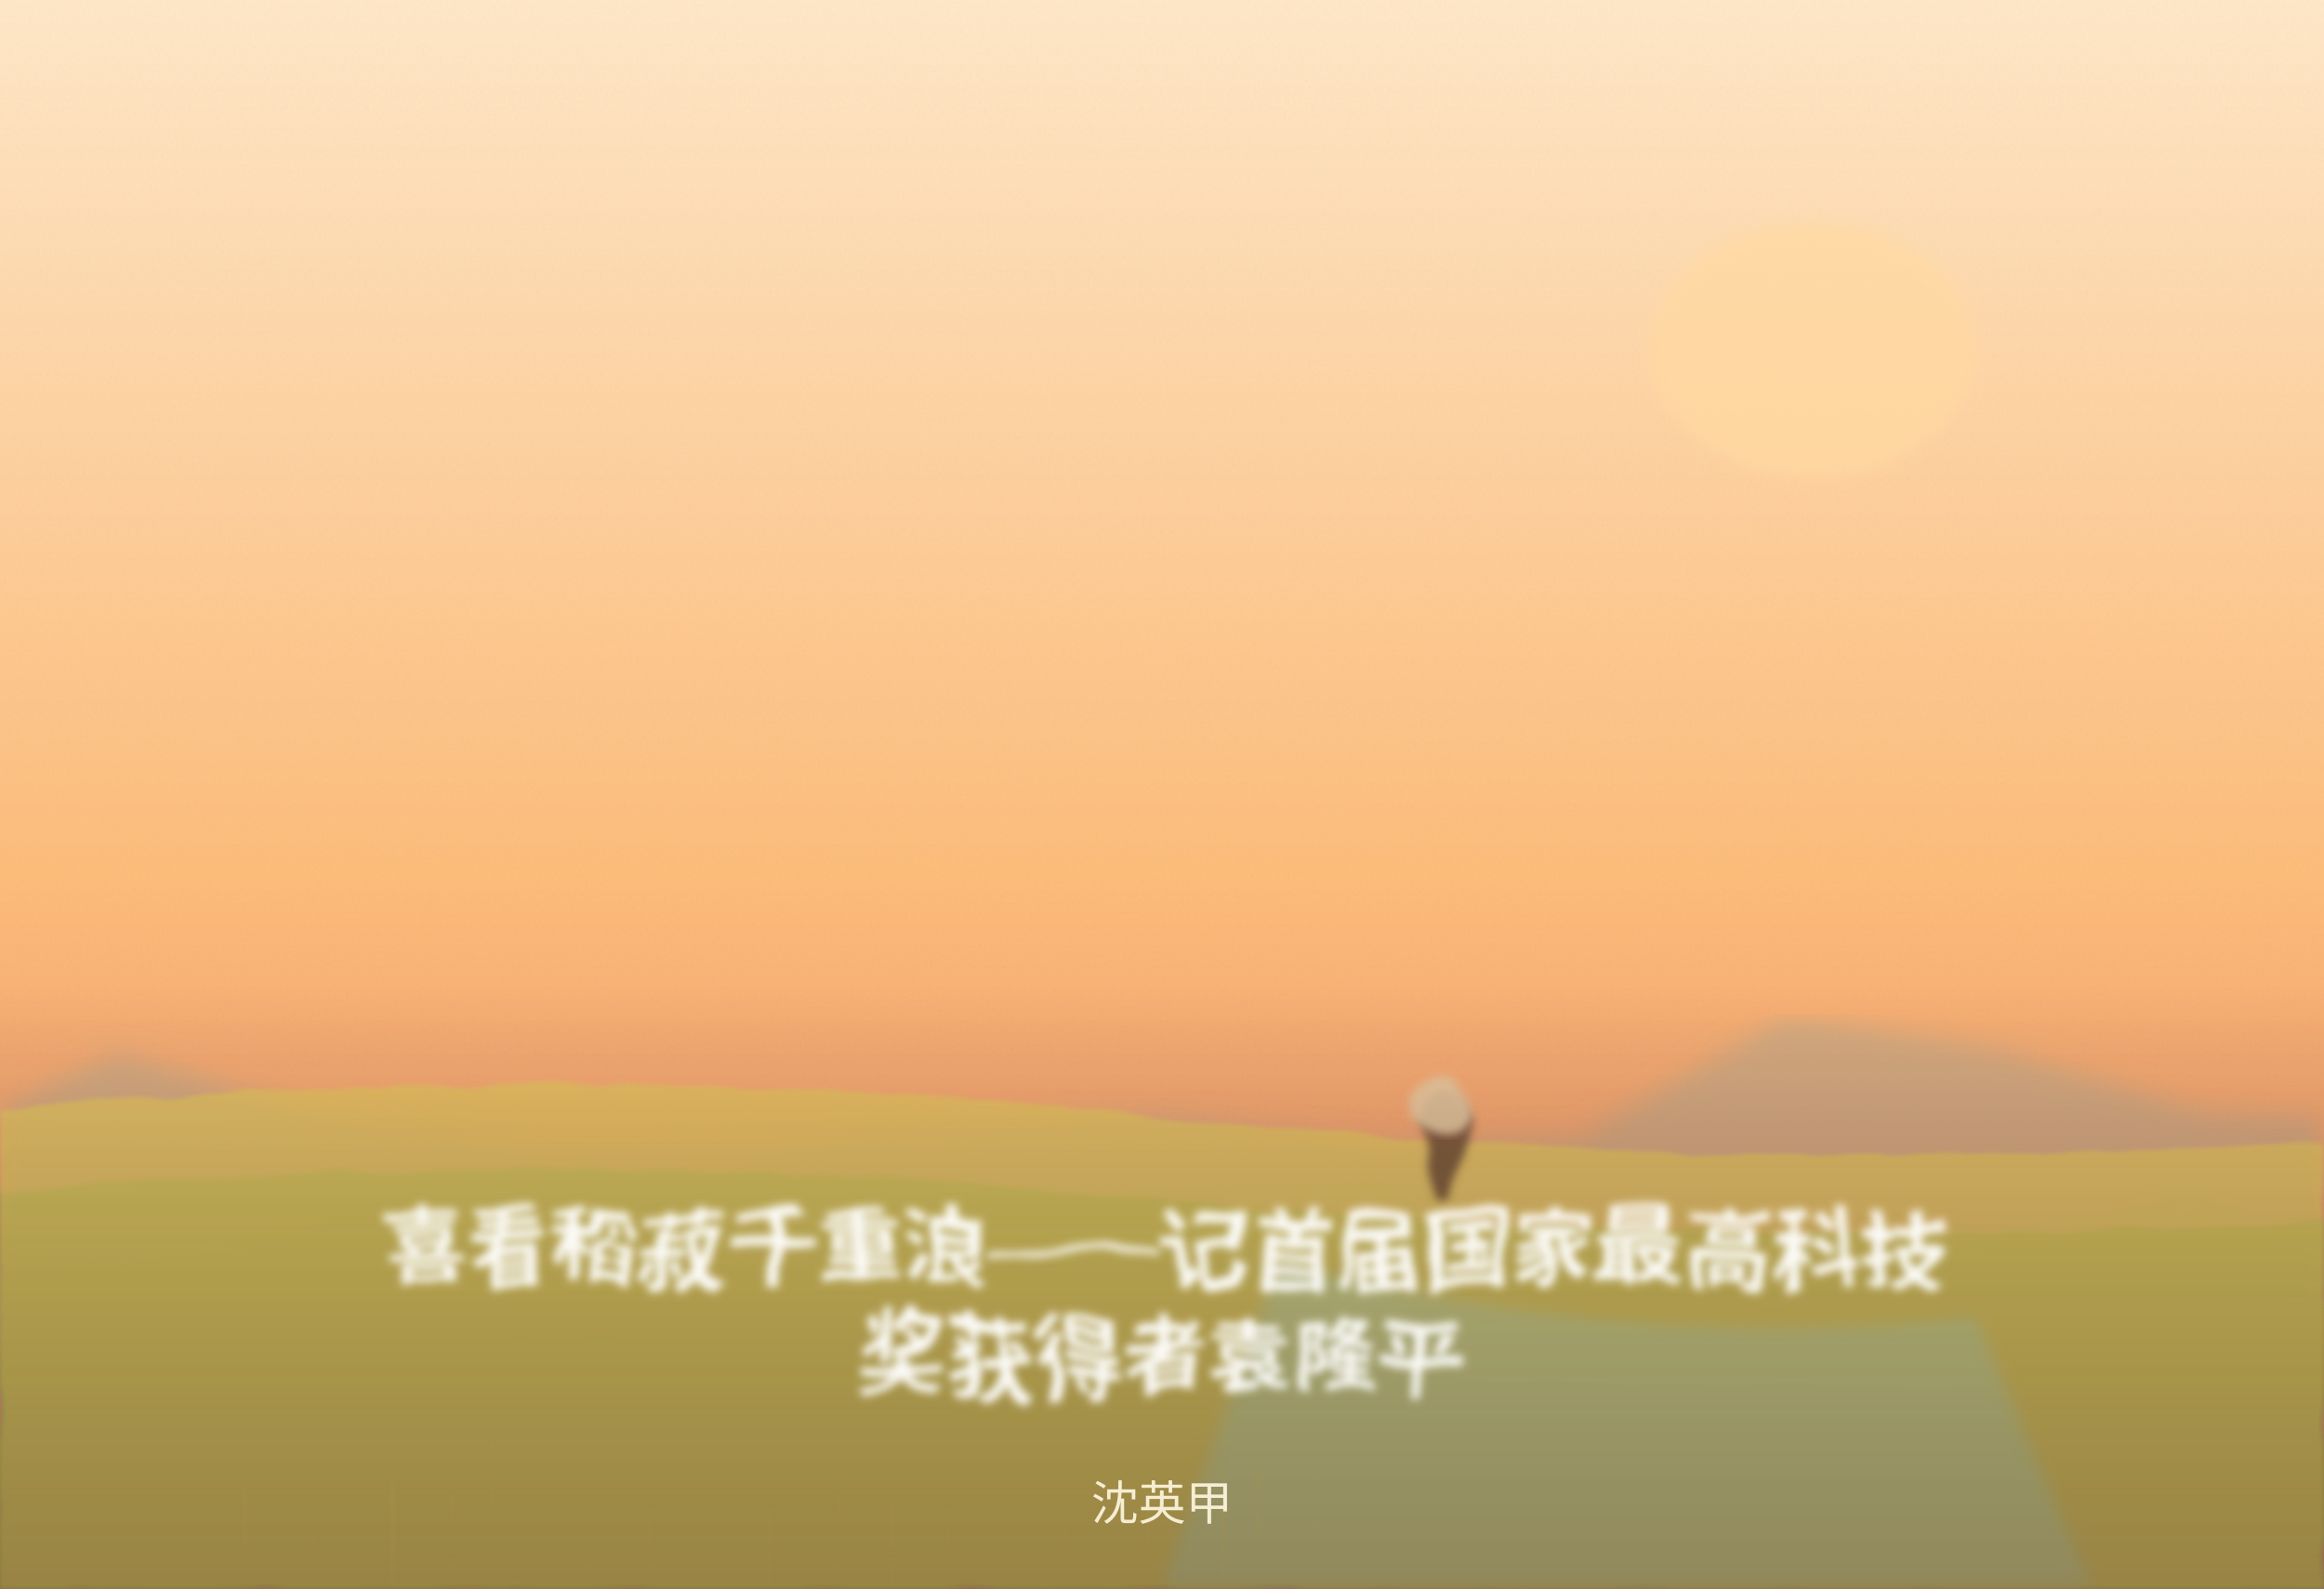
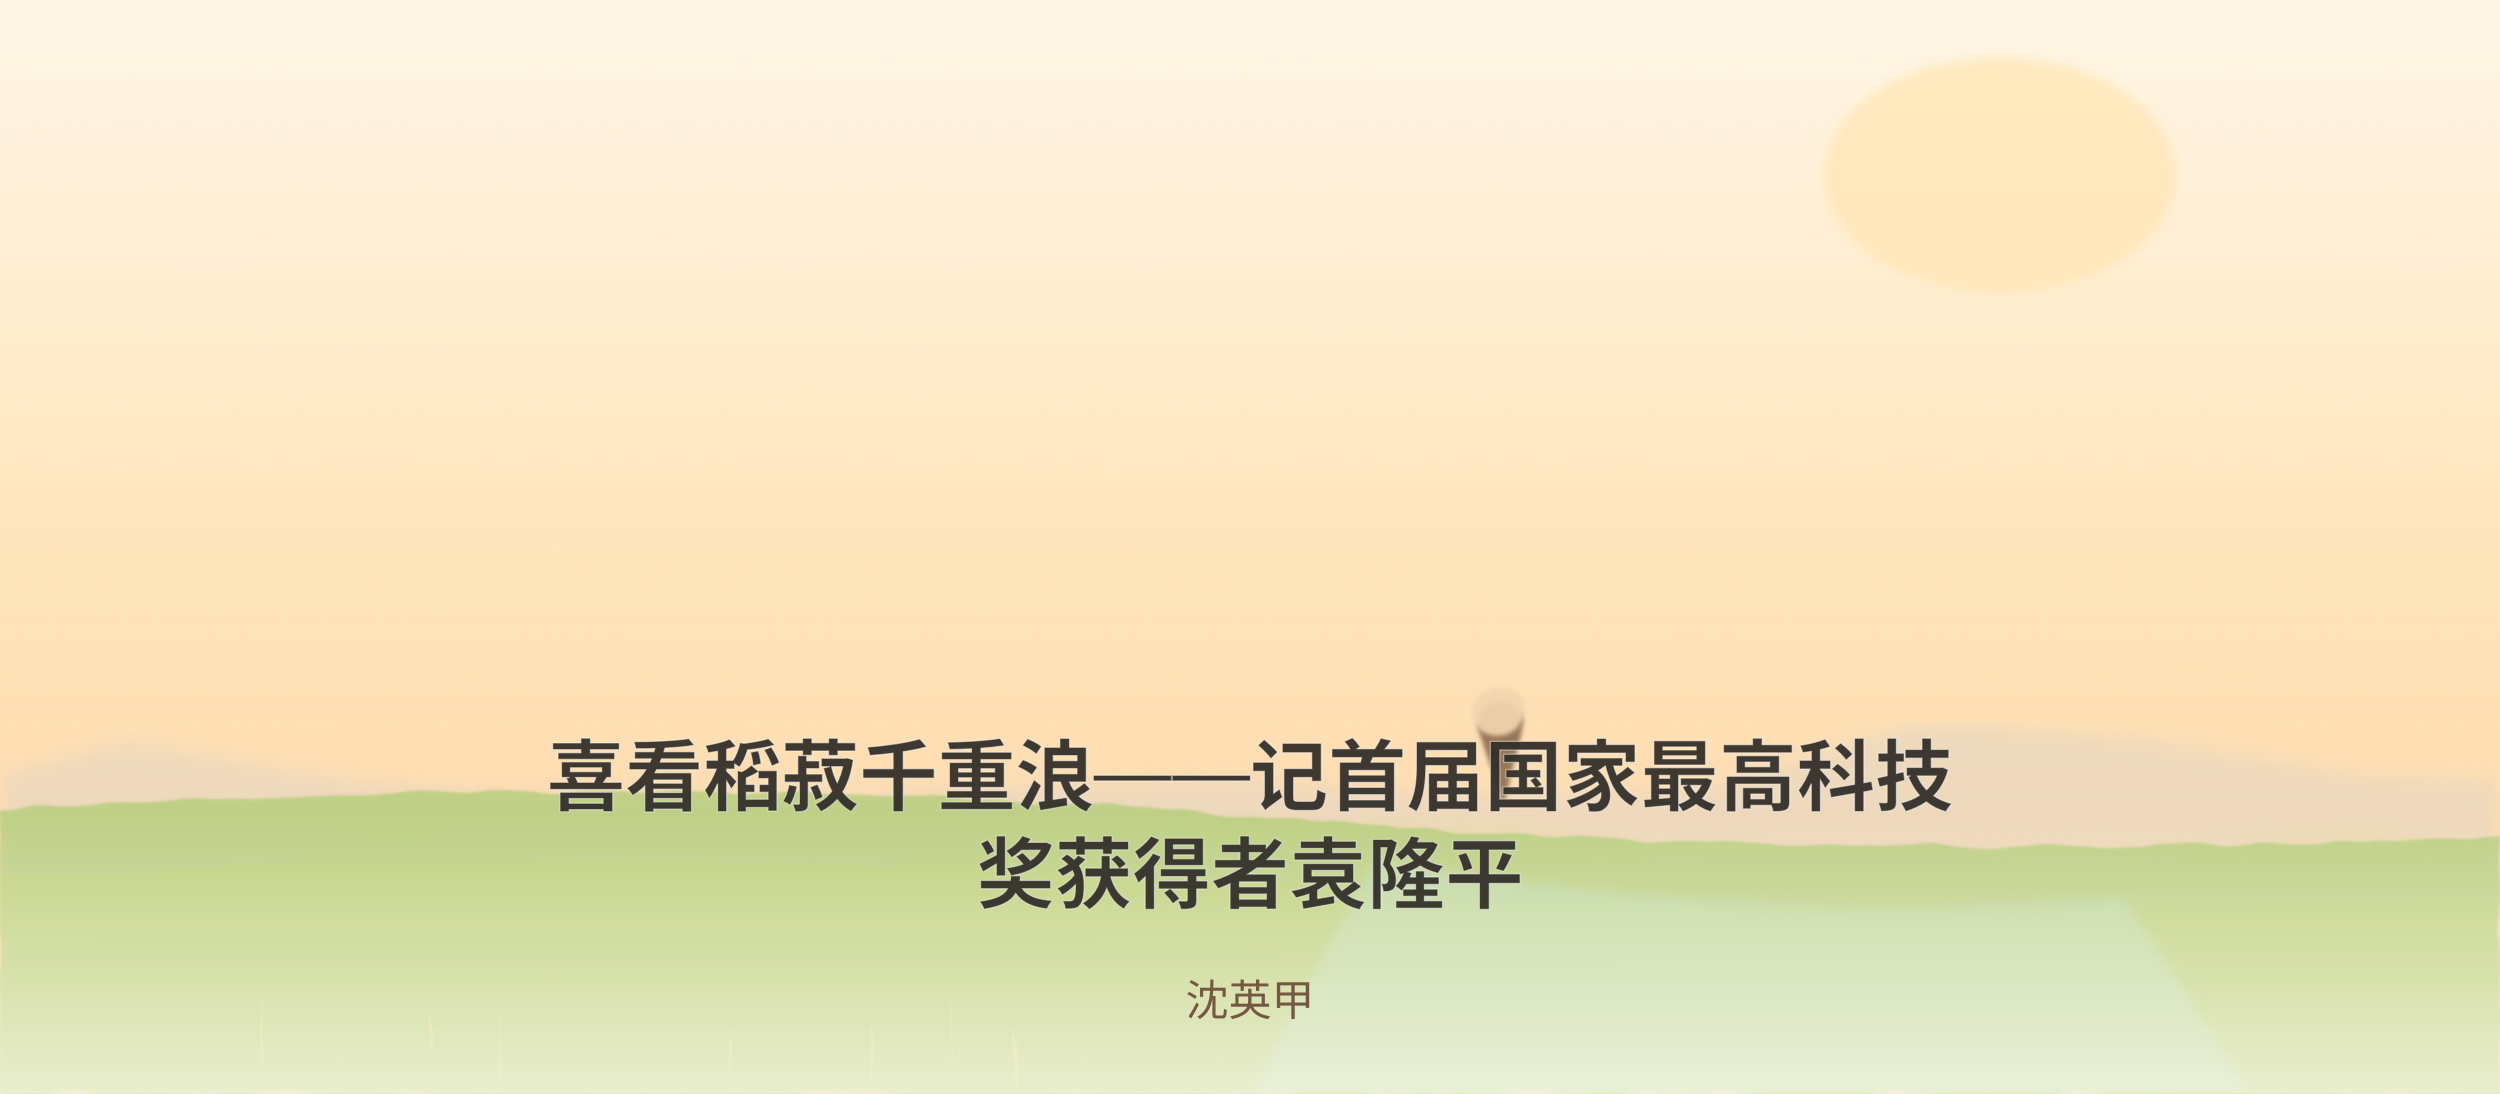
- <svg xmlns="http://www.w3.org/2000/svg" viewBox="0 0 1280 875" width="1280" height="875">
+ <svg xmlns="http://www.w3.org/2000/svg" viewBox="0 0 1280 560" width="1280" height="560" preserveAspectRatio="xMidYMid slice">
  <defs>
    <filter id="paper_bx1-u2-l1" x="0" y="0" width="100%" height="100%">
-       <feTurbulence type="fractalNoise" baseFrequency="0.6" numOctaves="4" result="noise" />
-       <feColorMatrix type="matrix" values="0.3 0 0 0 0.7  0 0.3 0 0 0.7  0 0 0.3 0 0.7  0 0 0 0.25 0" in="noise" result="grain" />
-       <feBlend mode="multiply" in="SourceGraphic" in2="grain" />
+       <feTurbulence type="fractalNoise" baseFrequency="0.9" numOctaves="2" result="noise" />
+       <feColorMatrix type="matrix" values="0 0 0 0 1  0 0 0 0 1  0 0 0 0 1  0 0 0 0.06 0" in="noise" result="grain" />
+       <feComposite operator="over" in="grain" in2="SourceGraphic" />
    </filter>
-     <filter id="bloom_bx1-u2-l1" x="-20%" y="-20%" width="140%" height="140%">
-       <feTurbulence type="fractalNoise" baseFrequency="0.015" numOctaves="3" result="noise" />
-       <feDisplacementMap in="SourceGraphic" in2="noise" scale="18" xChannelSelector="R" yChannelSelector="G" />
-       <feGaussianBlur stdDeviation="2.5" />
+     <filter id="bloom_bx1-u2-l1" x="-15%" y="-15%" width="130%" height="130%">
+       <feTurbulence type="fractalNoise" baseFrequency="0.02" numOctaves="2" result="noise" />
+       <feDisplacementMap in="SourceGraphic" in2="noise" scale="9" xChannelSelector="R" yChannelSelector="G" />
+       <feGaussianBlur stdDeviation="1.1" />
    </filter>
    <filter id="wash_bx1-u2-l1" x="-10%" y="-10%" width="120%" height="120%">
-       <feGaussianBlur stdDeviation="4" />
+       <feGaussianBlur stdDeviation="3" />
    </filter>
    <filter id="mist_bx1-u2-l1" x="0" y="0" width="100%" height="100%">
-       <feGaussianBlur stdDeviation="7" />
+       <feGaussianBlur stdDeviation="5" />
    </filter>
-     <filter id="water_bx1-u2-l1" x="-15%" y="-15%" width="130%" height="130%">
-       <feTurbulence type="fractalNoise" baseFrequency="0.025" numOctaves="2" result="n" />
-       <feDisplacementMap in="SourceGraphic" in2="n" scale="8" xChannelSelector="R" yChannelSelector="G" />
-       <feGaussianBlur stdDeviation="1.2" />
+     <filter id="water_bx1-u2-l1" x="-12%" y="-12%" width="124%" height="124%">
+       <feTurbulence type="fractalNoise" baseFrequency="0.03" numOctaves="2" result="n" />
+       <feDisplacementMap in="SourceGraphic" in2="n" scale="6" xChannelSelector="R" yChannelSelector="G" />
+       <feGaussianBlur stdDeviation="0.8" />
    </filter>
  </defs>
-   <rect x="0" y="0" width="1280" height="875" fill="url(#sky_bx1-u2-l1)" opacity="1" filter="url(#paper_bx1-u2-l1)" />
+   <rect x="0" y="0" width="1280" height="560" fill="url(#sky_bx1-u2-l1)" opacity="1" filter="url(#paper_bx1-u2-l1)" />
  <linearGradient id="sky_bx1-u2-l1" x1="0" y1="0" x2="0" y2="1">
-     <stop offset="0" stop-color="#FFE8C9" />
-     <stop offset="0.55" stop-color="#FDBD7B" />
-     <stop offset="1" stop-color="#E87A5D" />
+     <stop offset="0" stop-color="#FFF6E6" />
+     <stop offset="0.6" stop-color="#FFE0B0" />
+     <stop offset="1" stop-color="#FFC58A" />
  </linearGradient>
-   <ellipse cx="998.4" cy="192.5" rx="90" ry="70" fill="#FFD9A0" opacity="0.7" filter="url(#wash_bx1-u2-l1)" />
-   <path d="M -50,875 L -50.0,635.0 L 65.0,579.3 L 180.0,616.4 L 295.0,632.2 L 410.0,631.4 L 525.0,621.6 L 640.0,615.3 L 755.0,630.4 L 870.0,626.5 L 985.0,559.0 L 1100.0,577.5 L 1215.0,613.1 L 1330.0,617.2 L 1330,875 Z" fill="#B8A88A" opacity="0.55" filter="url(#mist_bx1-u2-l1)" />
-   <path d="M -20,875 L -20.0,693.1 L 91.7,699.0 L 203.3,654.3 L 315.0,695.9 L 426.7,687.1 L 538.3,650.6 L 650.0,656.8 L 761.7,648.6 L 873.3,689.4 L 985.0,692.4 L 1096.7,680.2 L 1208.3,657.7 L 1320.0,694.4 L 1320,875 Z" fill="#C4B072" opacity="0.7" filter="url(#mist_bx1-u2-l1)" />
-   <path d="M -50,795 Q 320,775 640,795 T 1330,805 L 1330,875 L -50,875 Z" fill="#E3C35D" opacity="0.75" filter="url(#water_bx1-u2-l1)" />
-   <path d="M -50,750 Q 320,726 640,750 T 1330,760 L 1330,875 L -50,875 Z" fill="#8AA84A" opacity="0.75" filter="url(#water_bx1-u2-l1)" />
-   <path d="M -50,705 Q 320,677 640,705 T 1330,715 L 1330,875 L -50,875 Z" fill="#E3C35D" opacity="0.75" filter="url(#water_bx1-u2-l1)" />
-   <path d="M -50,660 Q 320,628 640,660 T 1330,670 L 1330,875 L -50,875 Z" fill="#8AA84A" opacity="0.75" filter="url(#water_bx1-u2-l1)" />
-   <path d="M -50,615 Q 320,579 640,615 T 1330,625 L 1330,875 L -50,875 Z" fill="#E3C35D" opacity="0.75" filter="url(#water_bx1-u2-l1)" />
-   <path d="M 704,695 Q 896,745 1088,725 L 1152,875 L 640,875 Z" fill="#A8D4C8" opacity="0.35" filter="url(#wash_bx1-u2-l1)" />
-   <path d="M 793.6,660 l -12,-45 a 14,14 0 1 1 28,0 l -12,45 z" fill="#6D4C35" opacity="0.85" filter="url(#bloom_bx1-u2-l1)" />
-   <ellipse cx="793.6" cy="608" rx="16" ry="14" fill="#E8C8A0" opacity="0.9" filter="url(#bloom_bx1-u2-l1)" />
-   <path d="M 133.927,875 q 3.163,-39.721 0,-66.202" fill="#E3C35D" opacity="0.6" filter="url(#water_bx1-u2-l1)" />
-   <path d="M 172.083,875 q 1.156,-37.342 0,-62.236" fill="#E3C35D" opacity="0.6" filter="url(#water_bx1-u2-l1)" />
-   <path d="M 215.2,875 q 4.58,-38.79 0,-64.65" fill="#E3C35D" opacity="0.6" filter="url(#water_bx1-u2-l1)" />
-   <path d="M 250.066,875 q -3.431,-34.742 0,-57.903" fill="#E3C35D" opacity="0.6" filter="url(#water_bx1-u2-l1)" />
-   <path d="M 270.189,875 q 1.18,-53.098 0,-88.497" fill="#E3C35D" opacity="0.6" filter="url(#water_bx1-u2-l1)" />
-   <path d="M 322.986,875 q 0.353,-39.956 0,-66.593" fill="#E3C35D" opacity="0.6" filter="url(#water_bx1-u2-l1)" />
-   <path d="M 357.437,875 q 2.439,-26.625 0,-44.375" fill="#E3C35D" opacity="0.6" filter="url(#water_bx1-u2-l1)" />
-   <path d="M 389.804,875 q -0.188,-31.957 0,-53.262" fill="#E3C35D" opacity="0.6" filter="url(#water_bx1-u2-l1)" />
-   <path d="M 423.251,875 q 3,-29.5 0,-49.167" fill="#E3C35D" opacity="0.6" filter="url(#water_bx1-u2-l1)" />
-   <path d="M 462.424,875 q -1.812,-42.481 0,-70.802" fill="#E3C35D" opacity="0.6" filter="url(#water_bx1-u2-l1)" />
-   <path d="M 490.017,875 q 4.348,-27.659 0,-46.098" fill="#E3C35D" opacity="0.6" filter="url(#water_bx1-u2-l1)" />
-   <path d="M 522.194,875 q -1.21,-26.571 0,-44.285" fill="#E3C35D" opacity="0.6" filter="url(#water_bx1-u2-l1)" />
-   <path d="M 553.393,875 q -0.344,-37.624 0,-62.707" fill="#E3C35D" opacity="0.6" filter="url(#water_bx1-u2-l1)" />
-   <path d="M 587.239,875 q -1.564,-47.493 0,-79.155" fill="#E3C35D" opacity="0.6" filter="url(#water_bx1-u2-l1)" />
-   <path d="M 631.855,875 q 2.123,-45.953 0,-76.588" fill="#E3C35D" opacity="0.6" filter="url(#water_bx1-u2-l1)" />
-   <path d="M 672.755,875 q 3.271,-42.59 0,-70.984" fill="#E3C35D" opacity="0.6" filter="url(#water_bx1-u2-l1)" />
-   <path d="M 693.66,875 q -3.173,-46.026 0,-76.709" fill="#E3C35D" opacity="0.6" filter="url(#water_bx1-u2-l1)" />
-   <path d="M 723.745,875 q -1.924,-47.663 0,-79.439" fill="#E3C35D" opacity="0.6" filter="url(#water_bx1-u2-l1)" />
-   <rect x="0" y="542.5" width="1280" height="332.5" fill="url(#fade_bx1-u2-l1)" opacity="0.55" />
-   <linearGradient id="fade_bx1-u2-l1" x1="0" y1="0" x2="0" y2="1">
-     <stop offset="0" stop-color="#000" stop-opacity="0" />
-     <stop offset="1" stop-color="#3E2723" stop-opacity="0.7" />
+   <ellipse cx="1024" cy="89.6" rx="90" ry="60" fill="#FFE4B0" opacity="0.7" filter="url(#wash_bx1-u2-l1)" />
+   <path d="M -50,560 L -50.0,410.0 L 65.0,380.1 L 180.0,400.0 L 295.0,408.5 L 410.0,408.1 L 525.0,402.8 L 640.0,399.5 L 755.0,407.5 L 870.0,405.5 L 985.0,369.3 L 1100.0,379.2 L 1215.0,398.3 L 1330.0,400.5 L 1330,560 Z" fill="#D9CFC0" opacity="0.5" filter="url(#mist_bx1-u2-l1)" />
+   <path d="M -20,560 L -20.0,443.4 L 91.7,446.6 L 203.3,421.9 L 315.0,444.9 L 426.7,440.1 L 538.3,419.8 L 650.0,423.2 L 761.7,418.7 L 873.3,441.3 L 985.0,443.0 L 1096.7,436.2 L 1208.3,423.8 L 1320.0,444.1 L 1320,560 Z" fill="#E4D6A0" opacity="0.62" filter="url(#mist_bx1-u2-l1)" />
+   <path d="M -50,520 Q 320,506 640,520 T 1330,528 L 1330,560 L -50,560 Z" fill="#F4DB7A" opacity="0.78" filter="url(#water_bx1-u2-l1)" />
+   <path d="M -50,486 Q 320,468 640,486 T 1330,494 L 1330,560 L -50,560 Z" fill="#A8C766" opacity="0.78" filter="url(#water_bx1-u2-l1)" />
+   <path d="M -50,452 Q 320,430 640,452 T 1330,460 L 1330,560 L -50,560 Z" fill="#F4DB7A" opacity="0.78" filter="url(#water_bx1-u2-l1)" />
+   <path d="M -50,418 Q 320,392 640,418 T 1330,426 L 1330,560 L -50,560 Z" fill="#A8C766" opacity="0.78" filter="url(#water_bx1-u2-l1)" />
+   <path d="M 704,440 Q 896,475 1088,460 L 1152,560 L 640,560 Z" fill="#BFE6DC" opacity="0.32" filter="url(#wash_bx1-u2-l1)" />
+   <path d="M 768,410 l -11,-38 a 12,12 0 1 1 24,0 l -11,38 z" fill="#7A5638" opacity="0.85" filter="url(#bloom_bx1-u2-l1)" />
+   <ellipse cx="768" cy="365" rx="14" ry="12" fill="#F0D2A8" opacity="0.92" filter="url(#bloom_bx1-u2-l1)" />
+   <path d="M 133.335,560 q 2.53,-30.577 0,-50.962" fill="#F4DB7A" opacity="0.6" filter="url(#water_bx1-u2-l1)" />
+   <path d="M 174.175,560 q 0.925,-28.673 0,-47.789" fill="#F4DB7A" opacity="0.6" filter="url(#water_bx1-u2-l1)" />
+   <path d="M 219.48,560 q 3.664,-29.832 0,-49.72" fill="#F4DB7A" opacity="0.6" filter="url(#water_bx1-u2-l1)" />
+   <path d="M 257.359,560 q -2.745,-26.593 0,-44.322" fill="#F4DB7A" opacity="0.6" filter="url(#water_bx1-u2-l1)" />
+   <path d="M 281.97,560 q 0.944,-41.279 0,-68.798" fill="#F4DB7A" opacity="0.6" filter="url(#water_bx1-u2-l1)" />
+   <path d="M 335.987,560 q 0.282,-30.764 0,-51.274" fill="#F4DB7A" opacity="0.6" filter="url(#water_bx1-u2-l1)" />
+   <path d="M 373.494,560 q 1.951,-20.1 0,-33.5" fill="#F4DB7A" opacity="0.6" filter="url(#water_bx1-u2-l1)" />
+   <path d="M 409.123,560 q -0.15,-24.366 0,-40.61" fill="#F4DB7A" opacity="0.6" filter="url(#water_bx1-u2-l1)" />
+   <path d="M 445.726,560 q 2.4,-22.4 0,-37.334" fill="#F4DB7A" opacity="0.6" filter="url(#water_bx1-u2-l1)" />
+   <path d="M 487.482,560 q -1.45,-32.785 0,-54.642" fill="#F4DB7A" opacity="0.6" filter="url(#water_bx1-u2-l1)" />
+   <path d="M 518.816,560 q 3.478,-20.927 0,-34.878" fill="#F4DB7A" opacity="0.6" filter="url(#water_bx1-u2-l1)" />
+   <path d="M 554.275,560 q -0.968,-20.057 0,-33.428" fill="#F4DB7A" opacity="0.6" filter="url(#water_bx1-u2-l1)" />
+   <path d="M 588.854,560 q -0.275,-28.899 0,-48.166" fill="#F4DB7A" opacity="0.6" filter="url(#water_bx1-u2-l1)" />
+   <path d="M 625.815,560 q -1.252,-36.795 0,-61.324" fill="#F4DB7A" opacity="0.6" filter="url(#water_bx1-u2-l1)" />
+   <linearGradient id="scrim_bx1-u2-l1" x1="0" y1="0" x2="0" y2="1">
+     <stop offset="0" stop-color="#FFFFFF" stop-opacity="0" />
+     <stop offset="0.5" stop-color="#FFFFFF" stop-opacity="0.12" />
+     <stop offset="1" stop-color="#FFFDF8" stop-opacity="0.7" />
  </linearGradient>
-   <text x="640" y="705" text-anchor="middle" font-family="'SimSun','Songti SC','Noto Serif SC',serif" font-size="48" font-weight="bold" fill="#FFFFFF" opacity="0.95" filter="url(#bloom_bx1-u2-l1)">喜看稻菽千重浪——记首届国家最高科技</text>
-   <text x="640" y="765" text-anchor="middle" font-family="'SimSun','Songti SC','Noto Serif SC',serif" font-size="48" font-weight="bold" fill="#FFFFFF" opacity="0.95" filter="url(#bloom_bx1-u2-l1)">奖获得者袁隆平</text>
-   <text x="640" y="837" text-anchor="middle" font-family="'KaiTi','STKaiti','Kaiti SC',serif" font-size="26" fill="#FFF8E1" opacity="0.9">沈英甲</text>
+   <rect x="0" y="280" width="1280" height="280" fill="url(#scrim_bx1-u2-l1)" />
+   <text x="640" y="412" text-anchor="middle" font-family="'SimSun','Songti SC','Noto Serif SC',serif" font-size="40" font-weight="bold" fill="#33302a" opacity="0.95" stroke="#FFFFFF" stroke-width="0.6" stroke-opacity="0.5">喜看稻菽千重浪——记首届国家最高科技</text>
+   <text x="640" y="462" text-anchor="middle" font-family="'SimSun','Songti SC','Noto Serif SC',serif" font-size="40" font-weight="bold" fill="#33302a" opacity="0.95" stroke="#FFFFFF" stroke-width="0.6" stroke-opacity="0.5">奖获得者袁隆平</text>
+   <text x="640" y="520" text-anchor="middle" font-family="'KaiTi','STKaiti','Kaiti SC',serif" font-size="22" fill="#6d4c3a" opacity="0.92">沈英甲</text>
</svg>
